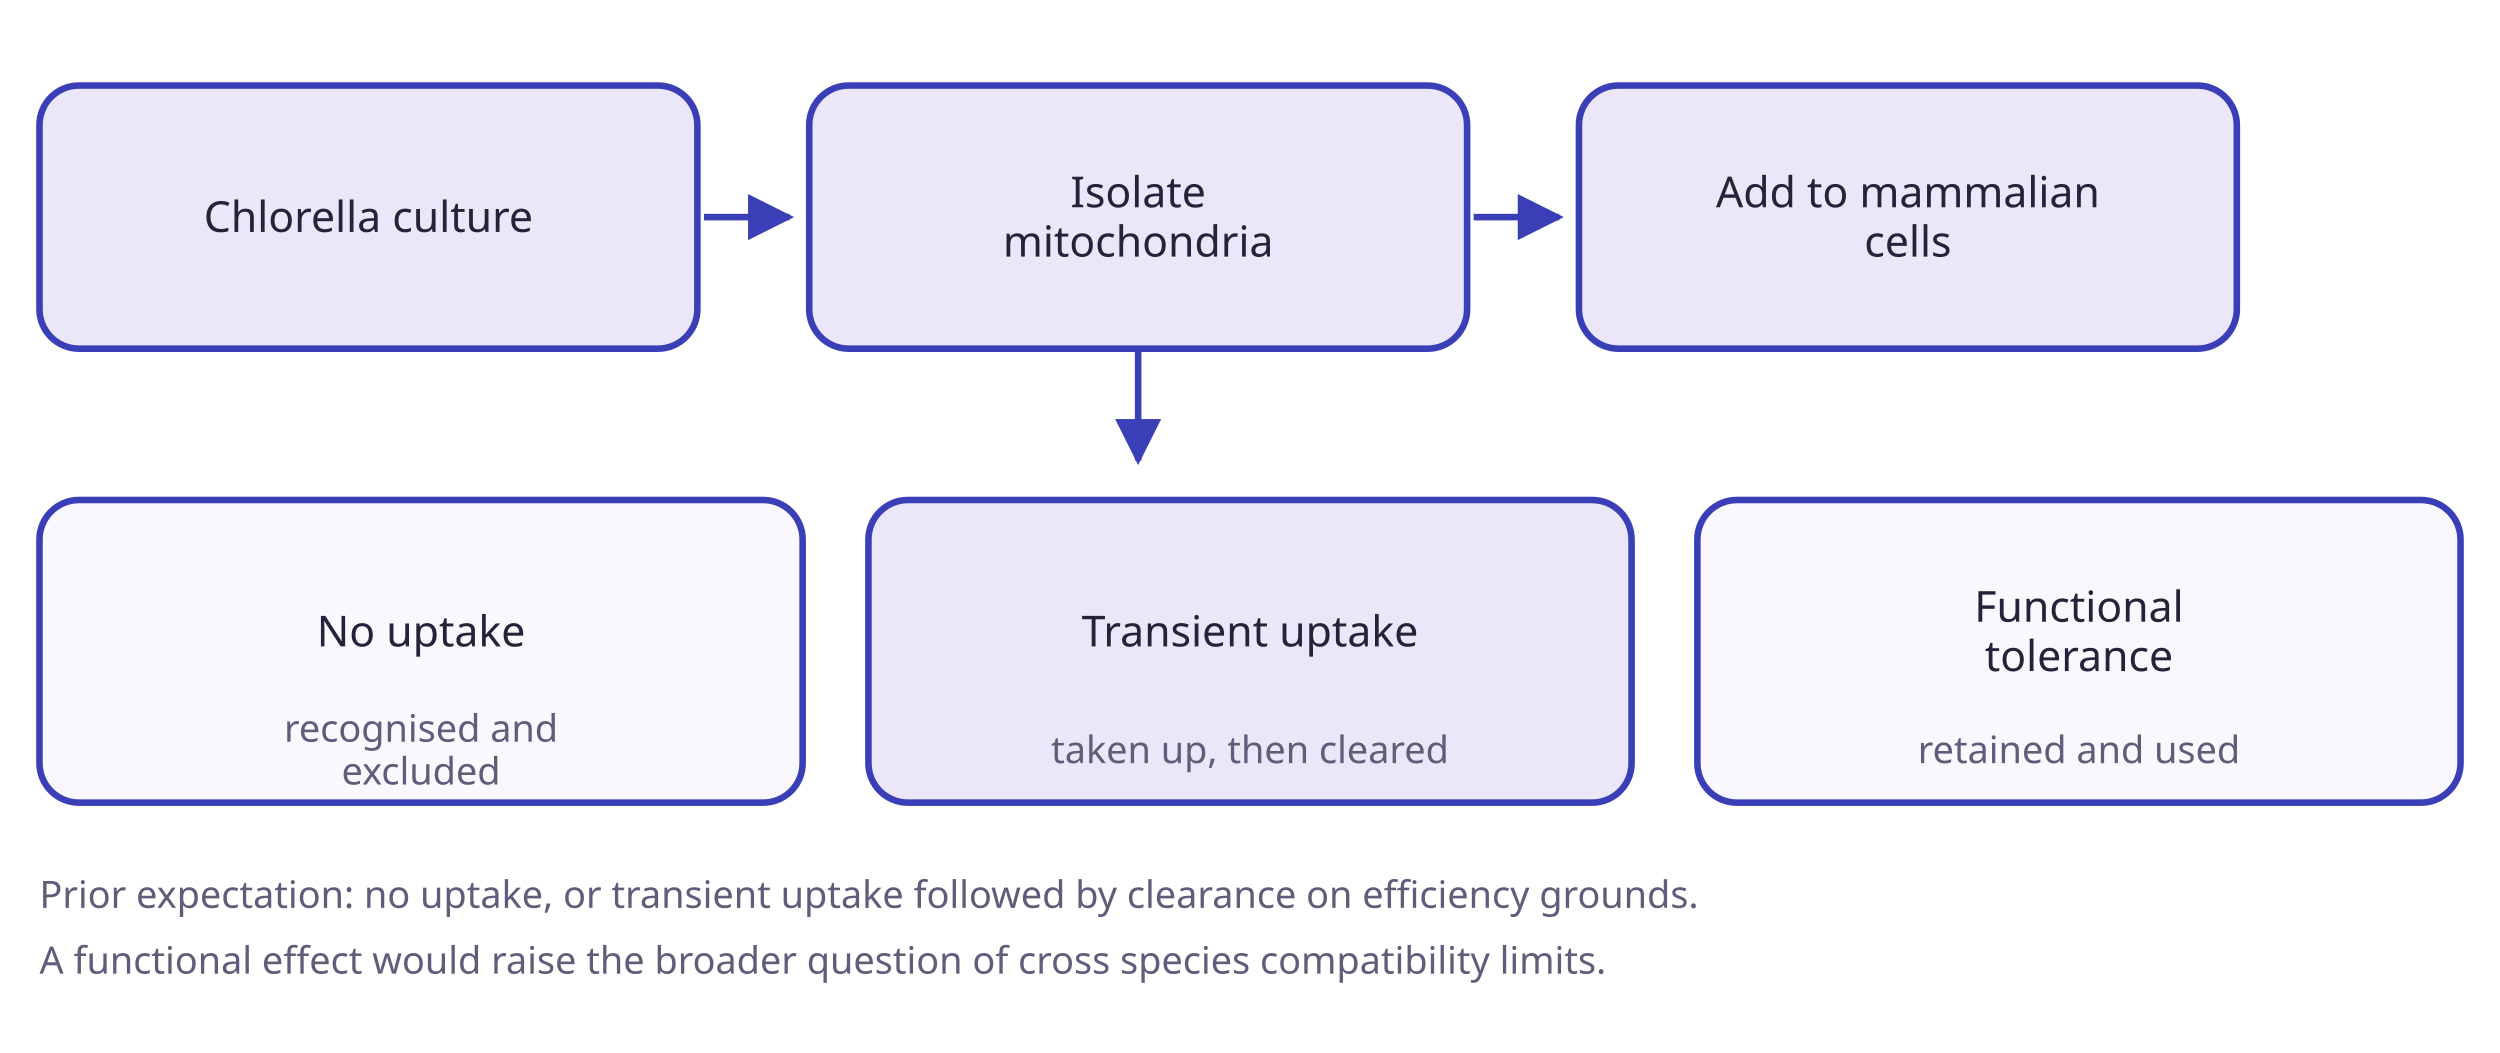
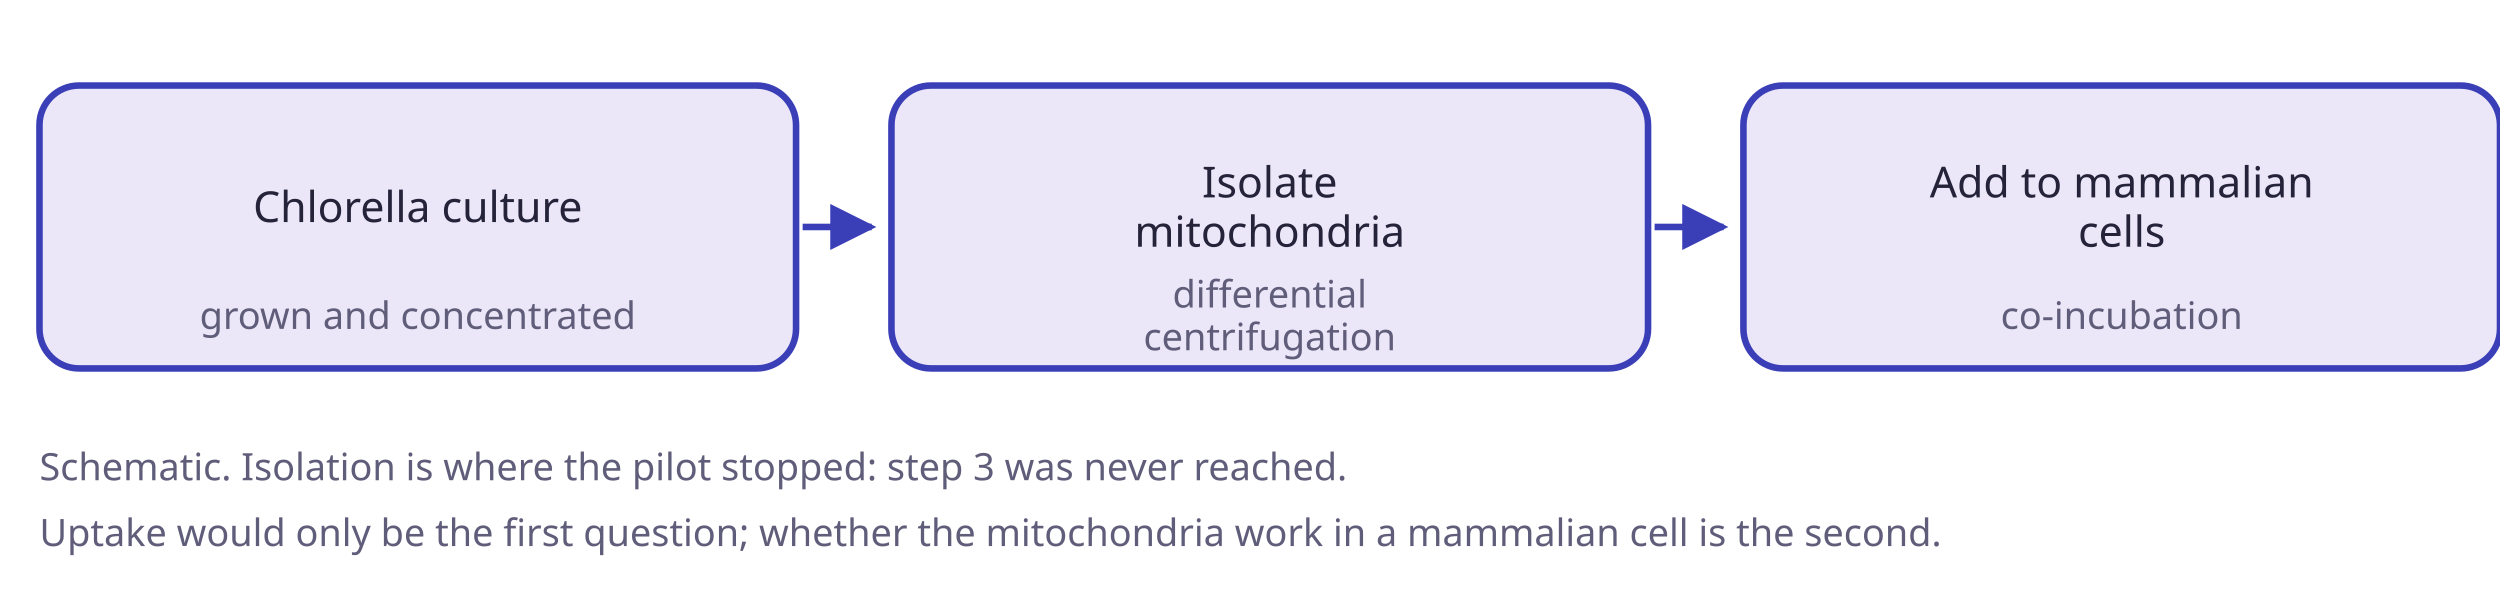
- <svg xmlns="http://www.w3.org/2000/svg" viewBox="0 0 760 320" role="img" aria-labelledby="ti de">
+ <svg xmlns="http://www.w3.org/2000/svg" viewBox="0 0 760 180" role="img" aria-labelledby="ti de">
  <style>
    text { font-family: "Jost","Avenir Next","Futura","Century Gothic",system-ui,sans-serif; fill: #24233a; }
    .t  { font-size: 15px; font-weight: 600; fill: #16152b; }
    .s  { font-size: 13px; }
    .xs { font-size: 11.5px; fill: #5f5d7a; }
    .num { font-size: 13px; font-weight: 600; fill: #16152b; }
    .box { fill: #ece7f8; stroke: #3a3fb8; stroke-width: 2; }
    .boxw { fill: #faf8ff; stroke: #3a3fb8; stroke-width: 2; }
    .dash { fill: none; stroke: #3a3fb8; stroke-width: 2; stroke-dasharray: 6 5; }
    .arr { fill: none; stroke: #3a3fb8; stroke-width: 2; marker-end: url(#a); }
    .ax { stroke: #8b87a8; stroke-width: 1.5; }
    .gl { stroke: #ded9ec; stroke-width: 1; }
  </style>
  <defs>
    <marker id="a" viewBox="0 0 10 10" refX="9" refY="5" markerWidth="7" markerHeight="7" orient="auto-start-reverse">
      <path d="M0,0 L10,5 L0,10 Z" fill="#3a3fb8" />
    </marker>
  </defs>
-   <rect class="box" x="12" y="26" width="200" height="80" rx="12" />
-   <text class="s" x="112.0" y="66.0" text-anchor="middle" dominant-baseline="middle">Chlorella culture</text>
-   <rect class="box" x="246" y="26" width="200" height="80" rx="12" />
-   <text class="s" x="346.0" y="58.5" text-anchor="middle" dominant-baseline="middle">Isolate</text>
-   <text class="s" x="346.0" y="73.5" text-anchor="middle" dominant-baseline="middle">mitochondria</text>
-   <path class="arr" d="M 214,66.0 L 240,66.0" />
-   <rect class="box" x="480" y="26" width="200" height="80" rx="12" />
-   <text class="s" x="580.0" y="58.5" text-anchor="middle" dominant-baseline="middle">Add to mammalian</text>
-   <text class="s" x="580.0" y="73.5" text-anchor="middle" dominant-baseline="middle">cells</text>
-   <path class="arr" d="M 448,66.0 L 474,66.0" />
-   <path class="arr" d="M 346,106 L 346,140" />
-   <rect class="boxw" x="12" y="152" width="232" height="92" rx="12" />
-   <text class="s" x="128.0" y="192.0" text-anchor="middle" dominant-baseline="middle">No uptake</text>
-   <text class="xs" x="128.0" y="221.5" text-anchor="middle" dominant-baseline="middle">recognised and</text>
-   <text class="xs" x="128.0" y="234.5" text-anchor="middle" dominant-baseline="middle">excluded</text>
-   <rect class="box" x="264" y="152" width="232" height="92" rx="12" />
-   <text class="s" x="380.0" y="192.0" text-anchor="middle" dominant-baseline="middle">Transient uptake</text>
-   <text class="xs" x="380.0" y="228.0" text-anchor="middle" dominant-baseline="middle">taken up, then cleared</text>
-   <rect class="boxw" x="516" y="152" width="232" height="92" rx="12" />
-   <text class="s" x="632.0" y="184.5" text-anchor="middle" dominant-baseline="middle">Functional</text>
-   <text class="s" x="632.0" y="199.5" text-anchor="middle" dominant-baseline="middle">tolerance</text>
-   <text class="xs" x="632.0" y="228.0" text-anchor="middle" dominant-baseline="middle">retained and used</text>
-   <text class="xs" x="12" y="276">Prior expectation: no uptake, or transient uptake followed by clearance on efficiency grounds.</text>
-   <text class="xs" x="12" y="296">A functional effect would raise the broader question of cross species compatibility limits.</text>
+   <rect class="box" x="12" y="26" width="230" height="86" rx="12" />
+   <text class="s" x="127.0" y="63.0" text-anchor="middle" dominant-baseline="middle">Chlorella culture</text>
+   <text class="xs" x="127.0" y="96.0" text-anchor="middle" dominant-baseline="middle">grown and concentrated</text>
+   <rect class="box" x="271" y="26" width="230" height="86" rx="12" />
+   <text class="s" x="386.0" y="55.5" text-anchor="middle" dominant-baseline="middle">Isolate</text>
+   <text class="s" x="386.0" y="70.5" text-anchor="middle" dominant-baseline="middle">mitochondria</text>
+   <text class="xs" x="386.0" y="89.5" text-anchor="middle" dominant-baseline="middle">differential</text>
+   <text class="xs" x="386.0" y="102.5" text-anchor="middle" dominant-baseline="middle">centrifugation</text>
+   <path class="arr" d="M 244,69.0 L 265,69.0" />
+   <rect class="box" x="530" y="26" width="230" height="86" rx="12" />
+   <text class="s" x="645.0" y="55.5" text-anchor="middle" dominant-baseline="middle">Add to mammalian</text>
+   <text class="s" x="645.0" y="70.5" text-anchor="middle" dominant-baseline="middle">cells</text>
+   <text class="xs" x="645.0" y="96.0" text-anchor="middle" dominant-baseline="middle">co-incubation</text>
+   <path class="arr" d="M 503,69.0 L 524,69.0" />
+   <text class="xs" x="12" y="146">Schematic. Isolation is where the pilot stopped: step 3 was never reached.</text>
+   <text class="xs" x="12" y="166">Uptake would only be the first question; whether the mitochondria work in a mammalian cell is the second.</text>
</svg>
